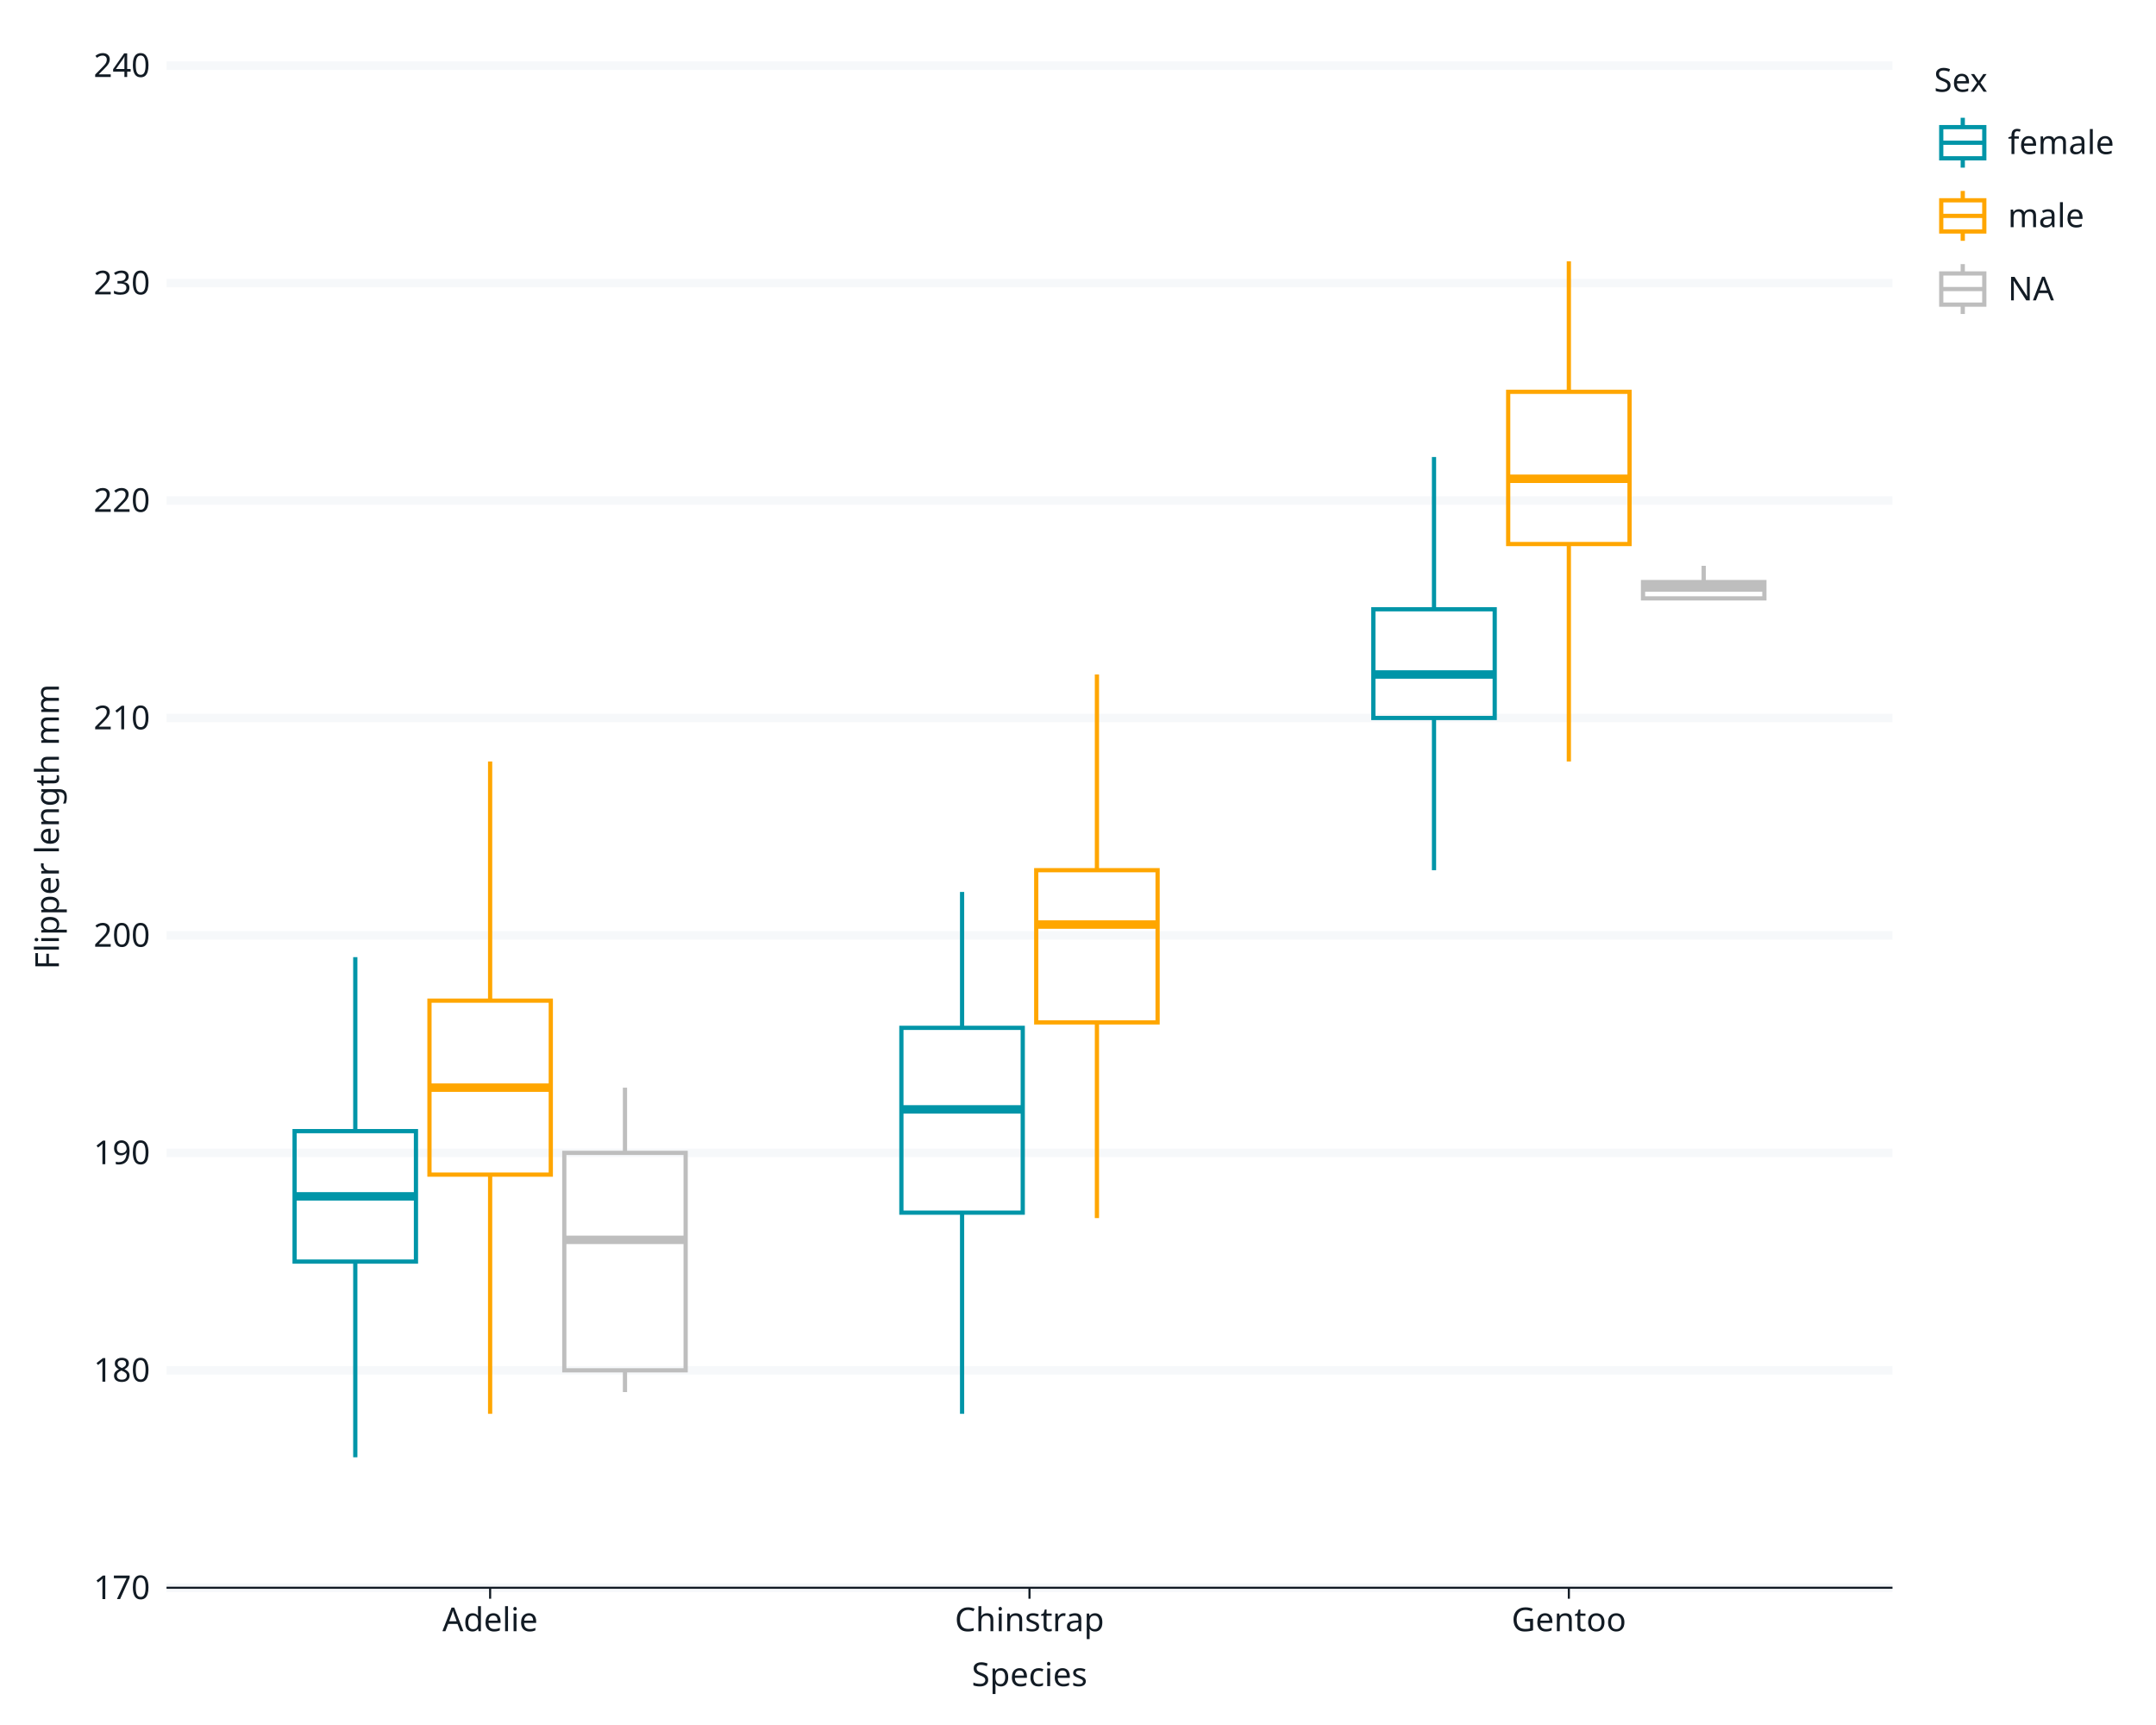
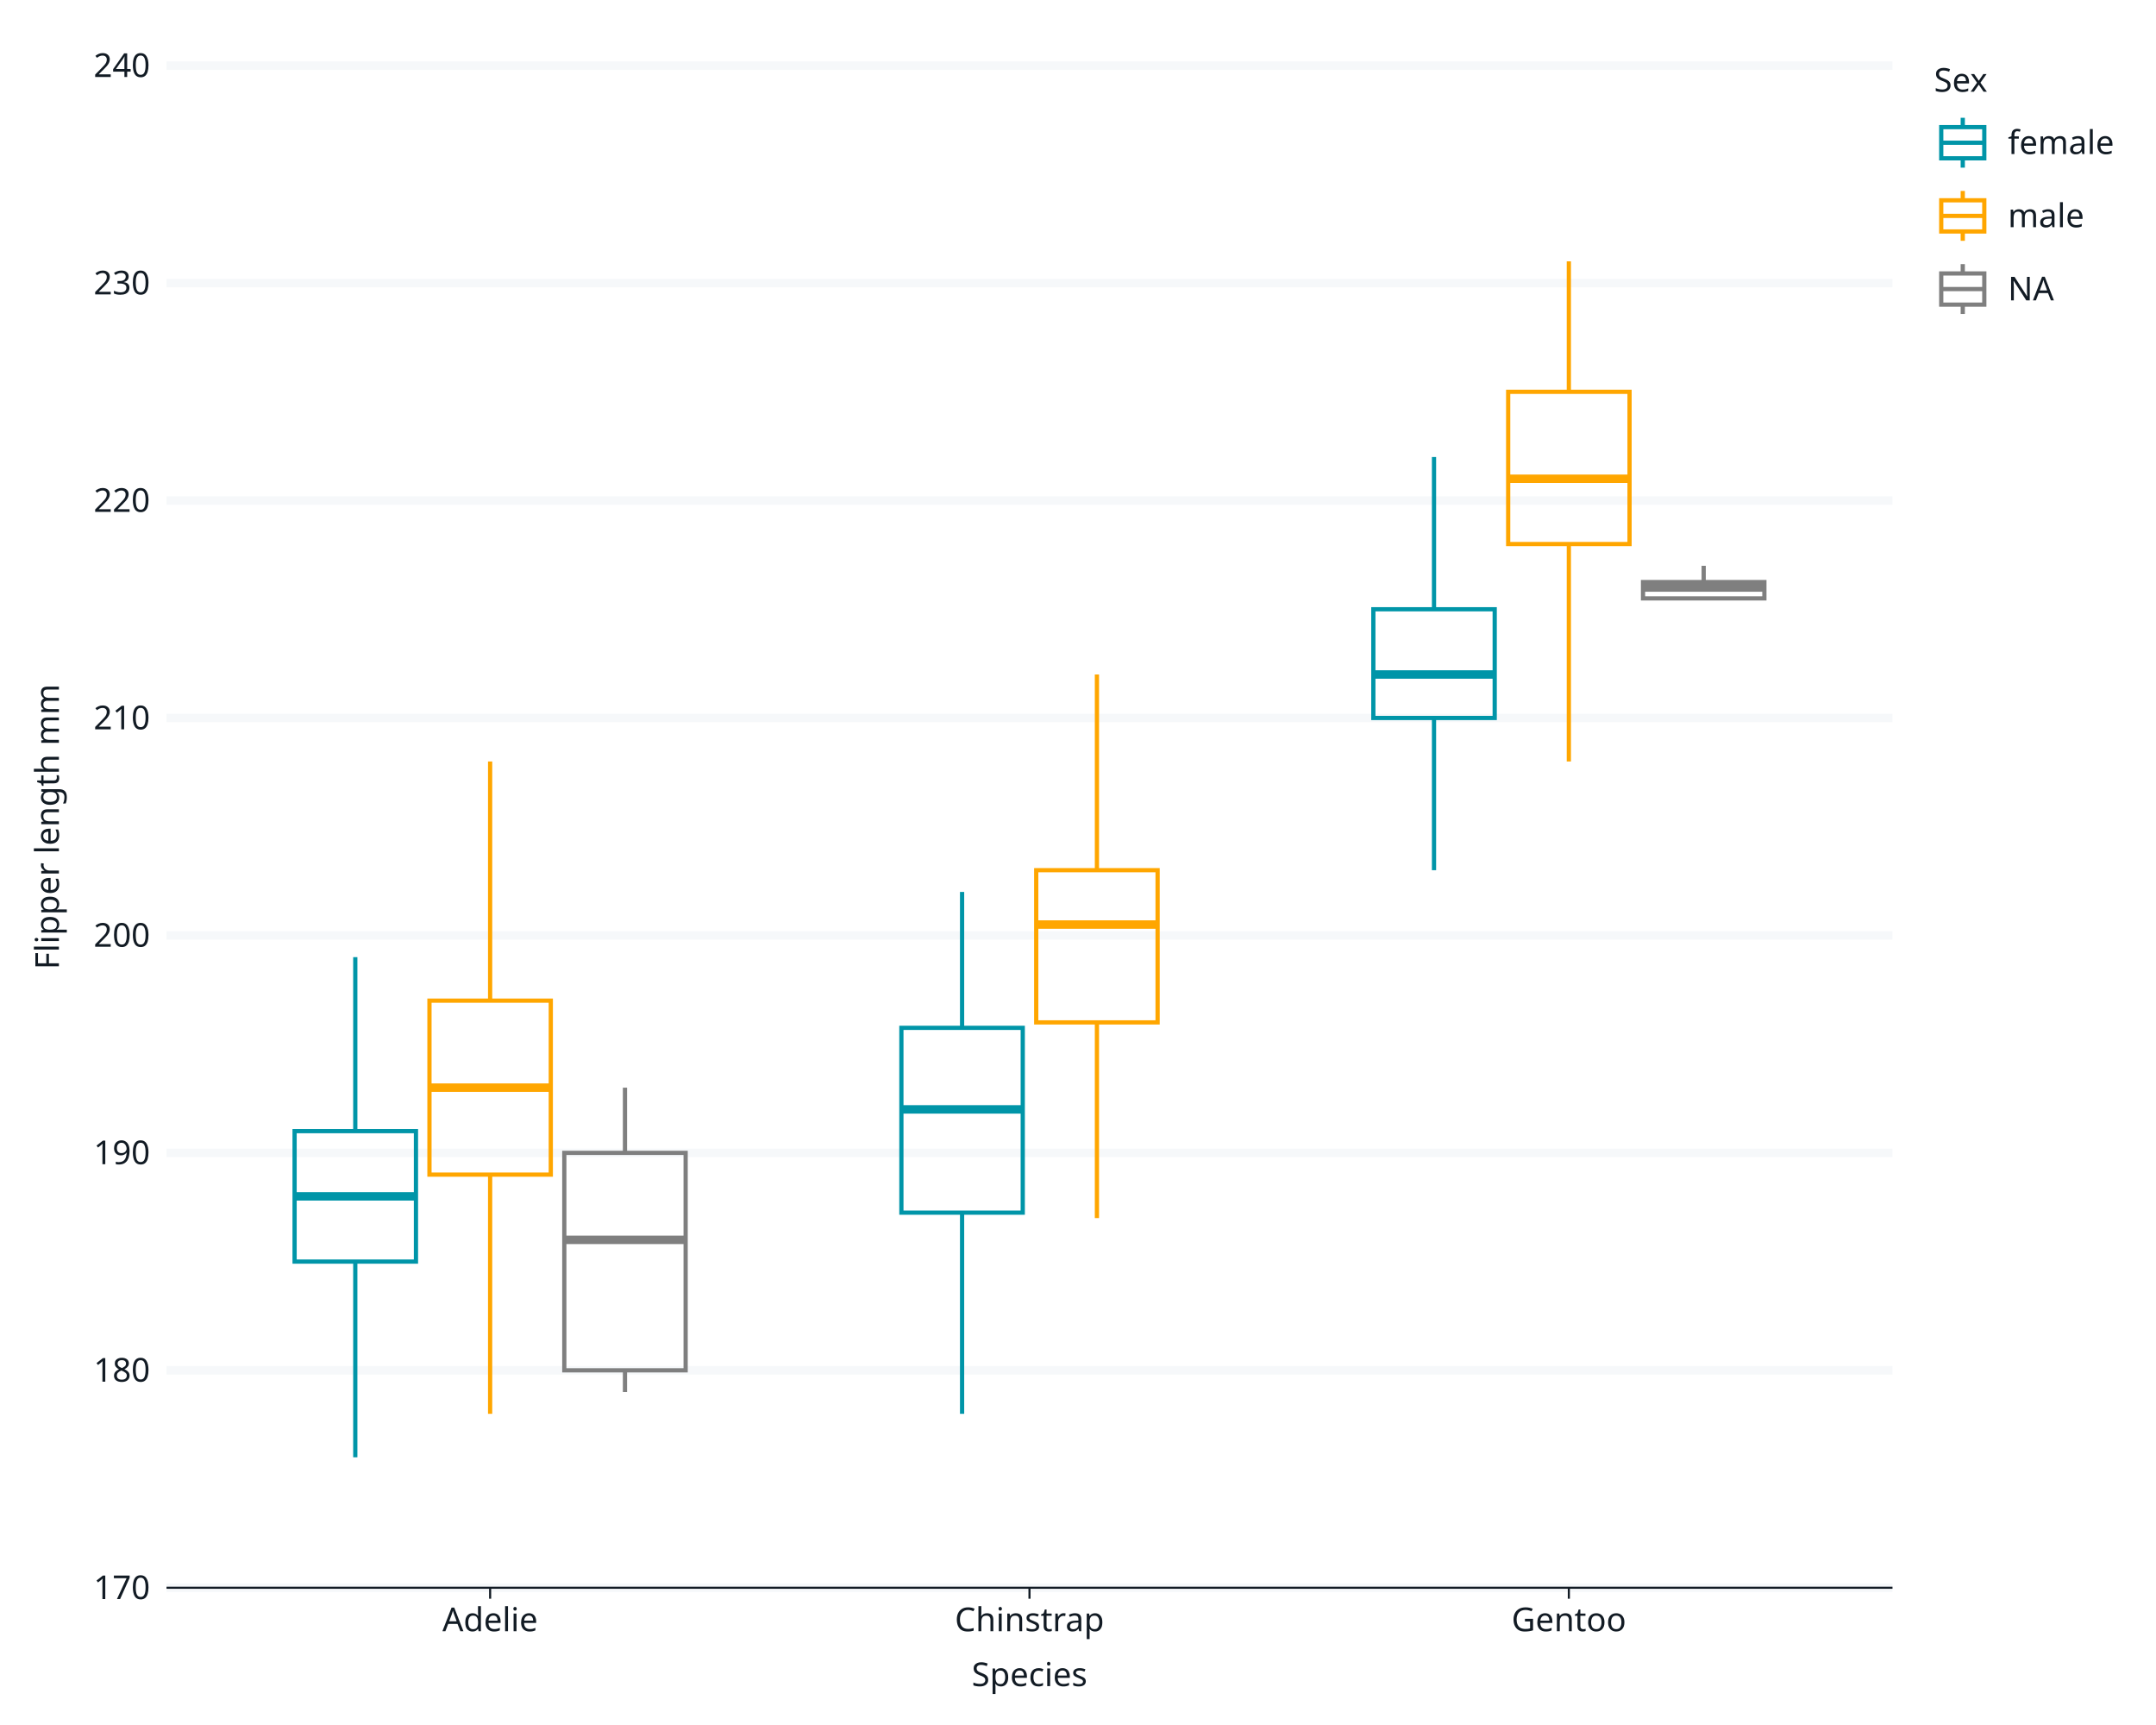
<svg xmlns="http://www.w3.org/2000/svg" class="svglite" data-engine-version="2.0" width="720.00pt" height="576.00pt" viewBox="0 0 720.00 576.00">
  <defs>
    <style type="text/css">
    .svglite line, .svglite polyline, .svglite polygon, .svglite path, .svglite rect, .svglite circle {
      fill: none;
      stroke: #000000;
      stroke-linecap: round;
      stroke-linejoin: round;
      stroke-miterlimit: 10.00;
    }
  </style>
  </defs>
  <rect width="100%" height="100%" style="stroke: none; fill: #FFFFFF;" />
  <defs>
    <clipPath id="cpMC4wMHw3MjAuMDB8MC4wMHw1NzYuMDA=">
      <rect x="0.00" y="0.00" width="720.00" height="576.00" />
    </clipPath>
  </defs>
  <g clip-path="url(#cpMC4wMHw3MjAuMDB8MC4wMHw1NzYuMDA=)">
    <rect x="0.00" y="0.00" width="720.00" height="576.00" style="stroke-width: 1.07; stroke: #FFFFFF; fill: #FFFFFF;" />
    <rect x="55.61" y="21.92" width="576.39" height="508.26" style="stroke-width: 1.07; stroke: #FFFFFF; fill: #FFFFFF;" />
    <polyline points="55.61,530.17 632.00,530.17 " style="stroke-width: 2.84; stroke: #F6F8FA; stroke-linecap: butt;" />
    <polyline points="55.61,457.57 632.00,457.57 " style="stroke-width: 2.84; stroke: #F6F8FA; stroke-linecap: butt;" />
    <polyline points="55.61,384.96 632.00,384.96 " style="stroke-width: 2.84; stroke: #F6F8FA; stroke-linecap: butt;" />
    <polyline points="55.61,312.35 632.00,312.35 " style="stroke-width: 2.84; stroke: #F6F8FA; stroke-linecap: butt;" />
    <polyline points="55.61,239.74 632.00,239.74 " style="stroke-width: 2.84; stroke: #F6F8FA; stroke-linecap: butt;" />
    <polyline points="55.61,167.13 632.00,167.13 " style="stroke-width: 2.84; stroke: #F6F8FA; stroke-linecap: butt;" />
    <polyline points="55.61,94.53 632.00,94.53 " style="stroke-width: 2.84; stroke: #F6F8FA; stroke-linecap: butt;" />
    <polyline points="55.61,21.92 632.00,21.92 " style="stroke-width: 2.84; stroke: #F6F8FA; stroke-linecap: butt;" />
    <circle cx="118.65" cy="501.13" r="1.95" style="stroke-width: 0.71; stroke: none;" />
    <circle cx="118.65" cy="515.65" r="1.95" style="stroke-width: 0.71; stroke: none;" />
    <circle cx="118.65" cy="297.83" r="1.95" style="stroke-width: 0.71; stroke: none;" />
    <line x1="118.65" y1="377.70" x2="118.65" y2="319.61" style="stroke-width: 1.41; stroke: #0095A8; stroke-linecap: butt;" />
    <line x1="118.65" y1="421.26" x2="118.65" y2="486.61" style="stroke-width: 1.41; stroke: #0095A8; stroke-linecap: butt;" />
    <polygon points="98.38,377.70 98.38,421.26 138.91,421.26 138.91,377.70 98.38,377.70 " style="stroke-width: 1.41; stroke: #0095A8; stroke-linecap: butt; stroke-linejoin: miter; fill: none;" />
    <line x1="98.38" y1="399.48" x2="138.91" y2="399.48" style="stroke-width: 2.82; stroke: #0095A8; stroke-linecap: butt; stroke-linejoin: miter;" />
    <circle cx="163.68" cy="239.74" r="1.95" style="stroke-width: 0.71; stroke: none;" />
    <line x1="163.68" y1="334.13" x2="163.68" y2="254.26" style="stroke-width: 1.41; stroke: #FFA600; stroke-linecap: butt;" />
    <line x1="163.68" y1="392.22" x2="163.68" y2="472.09" style="stroke-width: 1.41; stroke: #FFA600; stroke-linecap: butt;" />
    <polygon points="143.42,334.13 143.42,392.22 183.94,392.22 183.94,334.13 143.42,334.13 " style="stroke-width: 1.41; stroke: #FFA600; stroke-linecap: butt; stroke-linejoin: miter; fill: none;" />
    <line x1="143.42" y1="363.18" x2="183.94" y2="363.18" style="stroke-width: 2.82; stroke: #FFA600; stroke-linecap: butt; stroke-linejoin: miter;" />
-     <line x1="208.71" y1="384.96" x2="208.71" y2="363.18" style="stroke-width: 1.41; stroke: #BEBEBE; stroke-linecap: butt;" />
-     <line x1="208.71" y1="457.57" x2="208.71" y2="464.83" style="stroke-width: 1.41; stroke: #BEBEBE; stroke-linecap: butt;" />
-     <polygon points="188.45,384.96 188.45,457.57 228.97,457.57 228.97,384.96 188.45,384.96 " style="stroke-width: 1.41; stroke: #BEBEBE; stroke-linecap: butt; stroke-linejoin: miter; fill: none;" />
-     <line x1="188.45" y1="414.00" x2="228.97" y2="414.00" style="stroke-width: 2.82; stroke: #BEBEBE; stroke-linecap: butt; stroke-linejoin: miter;" />
+     <line x1="208.71" y1="384.96" x2="208.71" y2="363.18" style="stroke-width: 1.41; stroke: #7F7F7F; stroke-linecap: butt;" />
+     <line x1="208.71" y1="457.57" x2="208.71" y2="464.83" style="stroke-width: 1.41; stroke: #7F7F7F; stroke-linecap: butt;" />
+     <polygon points="188.45,384.96 188.45,457.57 228.97,457.57 228.97,384.96 188.45,384.96 " style="stroke-width: 1.41; stroke: #7F7F7F; stroke-linecap: butt; stroke-linejoin: miter; fill: none;" />
+     <line x1="188.45" y1="414.00" x2="228.97" y2="414.00" style="stroke-width: 2.82; stroke: #7F7F7F; stroke-linecap: butt; stroke-linejoin: miter;" />
    <line x1="321.29" y1="343.21" x2="321.29" y2="297.83" style="stroke-width: 1.41; stroke: #0095A8; stroke-linecap: butt;" />
    <line x1="321.29" y1="404.92" x2="321.29" y2="472.09" style="stroke-width: 1.41; stroke: #0095A8; stroke-linecap: butt;" />
    <polygon points="301.02,343.21 301.02,404.92 341.55,404.92 341.55,343.21 301.02,343.21 " style="stroke-width: 1.41; stroke: #0095A8; stroke-linecap: butt; stroke-linejoin: miter; fill: none;" />
    <line x1="301.02" y1="370.44" x2="341.55" y2="370.44" style="stroke-width: 2.82; stroke: #0095A8; stroke-linecap: butt; stroke-linejoin: miter;" />
    <line x1="366.32" y1="290.57" x2="366.32" y2="225.22" style="stroke-width: 1.41; stroke: #FFA600; stroke-linecap: butt;" />
    <line x1="366.32" y1="341.39" x2="366.32" y2="406.74" style="stroke-width: 1.41; stroke: #FFA600; stroke-linecap: butt;" />
    <polygon points="346.05,290.57 346.05,341.39 386.58,341.39 386.58,290.57 346.05,290.57 " style="stroke-width: 1.41; stroke: #FFA600; stroke-linecap: butt; stroke-linejoin: miter; fill: none;" />
    <line x1="346.05" y1="308.72" x2="386.58" y2="308.72" style="stroke-width: 2.82; stroke: #FFA600; stroke-linecap: butt; stroke-linejoin: miter;" />
    <line x1="478.89" y1="203.44" x2="478.89" y2="152.61" style="stroke-width: 1.41; stroke: #0095A8; stroke-linecap: butt;" />
    <line x1="478.89" y1="239.74" x2="478.89" y2="290.57" style="stroke-width: 1.41; stroke: #0095A8; stroke-linecap: butt;" />
    <polygon points="458.63,203.44 458.63,239.74 499.16,239.74 499.16,203.44 458.63,203.44 " style="stroke-width: 1.41; stroke: #0095A8; stroke-linecap: butt; stroke-linejoin: miter; fill: none;" />
    <line x1="458.63" y1="225.22" x2="499.16" y2="225.22" style="stroke-width: 2.82; stroke: #0095A8; stroke-linecap: butt; stroke-linejoin: miter;" />
    <line x1="523.92" y1="130.83" x2="523.92" y2="87.26" style="stroke-width: 1.41; stroke: #FFA600; stroke-linecap: butt;" />
    <line x1="523.92" y1="181.66" x2="523.92" y2="254.26" style="stroke-width: 1.41; stroke: #FFA600; stroke-linecap: butt;" />
    <polygon points="503.66,130.83 503.66,181.66 544.19,181.66 544.19,130.83 503.66,130.83 " style="stroke-width: 1.41; stroke: #FFA600; stroke-linecap: butt; stroke-linejoin: miter; fill: none;" />
    <line x1="503.66" y1="159.87" x2="544.19" y2="159.87" style="stroke-width: 2.82; stroke: #FFA600; stroke-linecap: butt; stroke-linejoin: miter;" />
    <circle cx="568.95" cy="210.70" r="1.95" style="stroke-width: 0.71; stroke: none;" />
-     <line x1="568.95" y1="194.36" x2="568.95" y2="188.92" style="stroke-width: 1.41; stroke: #BEBEBE; stroke-linecap: butt;" />
-     <line x1="568.95" y1="199.81" x2="568.95" y2="199.81" style="stroke-width: 1.41; stroke: #BEBEBE; stroke-linecap: butt;" />
-     <polygon points="548.69,194.36 548.69,199.81 589.22,199.81 589.22,194.36 548.69,194.36 " style="stroke-width: 1.41; stroke: #BEBEBE; stroke-linecap: butt; stroke-linejoin: miter; fill: none;" />
-     <line x1="548.69" y1="196.18" x2="589.22" y2="196.18" style="stroke-width: 2.82; stroke: #BEBEBE; stroke-linecap: butt; stroke-linejoin: miter;" />
+     <line x1="568.95" y1="194.36" x2="568.95" y2="188.92" style="stroke-width: 1.41; stroke: #7F7F7F; stroke-linecap: butt;" />
+     <line x1="568.95" y1="199.81" x2="568.95" y2="199.81" style="stroke-width: 1.41; stroke: #7F7F7F; stroke-linecap: butt;" />
+     <polygon points="548.69,194.36 548.69,199.81 589.22,199.81 589.22,194.36 548.69,194.36 " style="stroke-width: 1.41; stroke: #7F7F7F; stroke-linecap: butt; stroke-linejoin: miter; fill: none;" />
+     <line x1="548.69" y1="196.18" x2="589.22" y2="196.18" style="stroke-width: 2.82; stroke: #7F7F7F; stroke-linecap: butt; stroke-linejoin: miter;" />
    <text x="50.13" y="533.96" text-anchor="end" style="font-size: 11.00px; fill: #121B24; font-family: sans;" textLength="18.35px" lengthAdjust="spacingAndGlyphs">170</text>
    <text x="50.13" y="461.35" text-anchor="end" style="font-size: 11.00px; fill: #121B24; font-family: sans;" textLength="18.35px" lengthAdjust="spacingAndGlyphs">180</text>
    <text x="50.13" y="388.74" text-anchor="end" style="font-size: 11.00px; fill: #121B24; font-family: sans;" textLength="18.35px" lengthAdjust="spacingAndGlyphs">190</text>
    <text x="50.13" y="316.13" text-anchor="end" style="font-size: 11.00px; fill: #121B24; font-family: sans;" textLength="18.35px" lengthAdjust="spacingAndGlyphs">200</text>
    <text x="50.13" y="243.53" text-anchor="end" style="font-size: 11.00px; fill: #121B24; font-family: sans;" textLength="18.35px" lengthAdjust="spacingAndGlyphs">210</text>
    <text x="50.13" y="170.92" text-anchor="end" style="font-size: 11.00px; fill: #121B24; font-family: sans;" textLength="18.35px" lengthAdjust="spacingAndGlyphs">220</text>
    <text x="50.13" y="98.31" text-anchor="end" style="font-size: 11.00px; fill: #121B24; font-family: sans;" textLength="18.35px" lengthAdjust="spacingAndGlyphs">230</text>
    <text x="50.13" y="25.70" text-anchor="end" style="font-size: 11.00px; fill: #121B24; font-family: sans;" textLength="18.35px" lengthAdjust="spacingAndGlyphs">240</text>
    <polyline points="55.61,530.17 632.00,530.17 " style="stroke-width: 0.70; stroke: #121B24; stroke-linecap: butt;" />
    <polyline points="163.68,533.83 163.68,530.17 " style="stroke-width: 0.70; stroke: #121B24; stroke-linecap: butt;" />
    <polyline points="343.80,533.83 343.80,530.17 " style="stroke-width: 0.70; stroke: #121B24; stroke-linecap: butt;" />
    <polyline points="523.92,533.83 523.92,530.17 " style="stroke-width: 0.70; stroke: #121B24; stroke-linecap: butt;" />
    <text x="163.68" y="544.68" text-anchor="middle" style="font-size: 11.00px; fill: #121B24; font-family: sans;" textLength="30.58px" lengthAdjust="spacingAndGlyphs">Adelie</text>
    <text x="343.80" y="544.68" text-anchor="middle" style="font-size: 11.00px; fill: #121B24; font-family: sans;" textLength="47.08px" lengthAdjust="spacingAndGlyphs">Chinstrap</text>
    <text x="523.92" y="544.68" text-anchor="middle" style="font-size: 11.00px; fill: #121B24; font-family: sans;" textLength="36.09px" lengthAdjust="spacingAndGlyphs">Gentoo</text>
    <text x="343.80" y="563.02" text-anchor="middle" style="font-size: 11.00px; fill: #121B24; font-family: sans;" textLength="39.14px" lengthAdjust="spacingAndGlyphs">Species</text>
    <text transform="translate(19.67,276.05) rotate(-90)" text-anchor="middle" style="font-size: 11.00px; fill: #121B24; font-family: sans;" textLength="88.04px" lengthAdjust="spacingAndGlyphs">Flipper length mm</text>
    <rect x="637.67" y="21.92" width="60.42" height="93.22" style="stroke-width: 1.07; stroke: #FFFFFF; fill: #FFFFFF;" />
    <text x="645.88" y="30.63" style="font-size: 11.00px; fill: #121B24; font-family: sans;" textLength="18.96px" lengthAdjust="spacingAndGlyphs">Sex</text>
    <rect x="645.88" y="37.25" width="19.18" height="20.81" style="stroke-width: 1.07; stroke: #FFFFFF; fill: #FFFFFF;" />
    <polyline points="655.47,55.98 655.47,52.86 " style="stroke-width: 1.41; stroke: #0095A8; stroke-linecap: butt; stroke-linejoin: miter;" />
    <polyline points="655.47,42.45 655.47,39.33 " style="stroke-width: 1.41; stroke: #0095A8; stroke-linecap: butt; stroke-linejoin: miter;" />
    <rect x="648.28" y="42.45" width="14.38" height="10.41" style="stroke-width: 1.41; stroke: #0095A8; stroke-linecap: butt; stroke-linejoin: miter;" />
    <polyline points="648.28,47.66 662.67,47.66 " style="stroke-width: 1.41; stroke: #0095A8; stroke-linecap: butt; stroke-linejoin: miter;" />
    <rect x="645.88" y="61.68" width="19.18" height="20.81" style="stroke-width: 1.07; stroke: #FFFFFF; fill: #FFFFFF;" />
    <polyline points="655.47,80.41 655.47,77.29 " style="stroke-width: 1.41; stroke: #FFA600; stroke-linecap: butt; stroke-linejoin: miter;" />
    <polyline points="655.47,66.88 655.47,63.76 " style="stroke-width: 1.41; stroke: #FFA600; stroke-linecap: butt; stroke-linejoin: miter;" />
    <rect x="648.28" y="66.88" width="14.38" height="10.41" style="stroke-width: 1.41; stroke: #FFA600; stroke-linecap: butt; stroke-linejoin: miter;" />
    <polyline points="648.28,72.09 662.67,72.09 " style="stroke-width: 1.41; stroke: #FFA600; stroke-linecap: butt; stroke-linejoin: miter;" />
    <rect x="645.88" y="86.11" width="19.18" height="20.81" style="stroke-width: 1.07; stroke: #FFFFFF; fill: #FFFFFF;" />
-     <polyline points="655.47,104.84 655.47,101.72 " style="stroke-width: 1.41; stroke: #BEBEBE; stroke-linecap: butt; stroke-linejoin: miter;" />
-     <polyline points="655.47,91.31 655.47,88.19 " style="stroke-width: 1.41; stroke: #BEBEBE; stroke-linecap: butt; stroke-linejoin: miter;" />
-     <rect x="648.28" y="91.31" width="14.38" height="10.41" style="stroke-width: 1.41; stroke: #BEBEBE; stroke-linecap: butt; stroke-linejoin: miter;" />
-     <polyline points="648.28,96.52 662.67,96.52 " style="stroke-width: 1.41; stroke: #BEBEBE; stroke-linecap: butt; stroke-linejoin: miter;" />
+     <polyline points="655.47,104.84 655.47,101.72 " style="stroke-width: 1.41; stroke: #7F7F7F; stroke-linecap: butt; stroke-linejoin: miter;" />
+     <polyline points="655.47,91.31 655.47,88.19 " style="stroke-width: 1.41; stroke: #7F7F7F; stroke-linecap: butt; stroke-linejoin: miter;" />
+     <rect x="648.28" y="91.31" width="14.38" height="10.41" style="stroke-width: 1.41; stroke: #7F7F7F; stroke-linecap: butt; stroke-linejoin: miter;" />
+     <polyline points="648.28,96.52 662.67,96.52 " style="stroke-width: 1.41; stroke: #7F7F7F; stroke-linecap: butt; stroke-linejoin: miter;" />
    <text x="670.54" y="51.44" style="font-size: 11.00px; fill: #121B24; font-family: sans;" textLength="33.02px" lengthAdjust="spacingAndGlyphs">female</text>
    <text x="670.54" y="75.87" style="font-size: 11.00px; fill: #121B24; font-family: sans;" textLength="23.85px" lengthAdjust="spacingAndGlyphs">male</text>
    <text x="670.54" y="100.30" style="font-size: 11.00px; fill: #121B24; font-family: sans;" textLength="15.29px" lengthAdjust="spacingAndGlyphs">NA</text>
  </g>
</svg>
